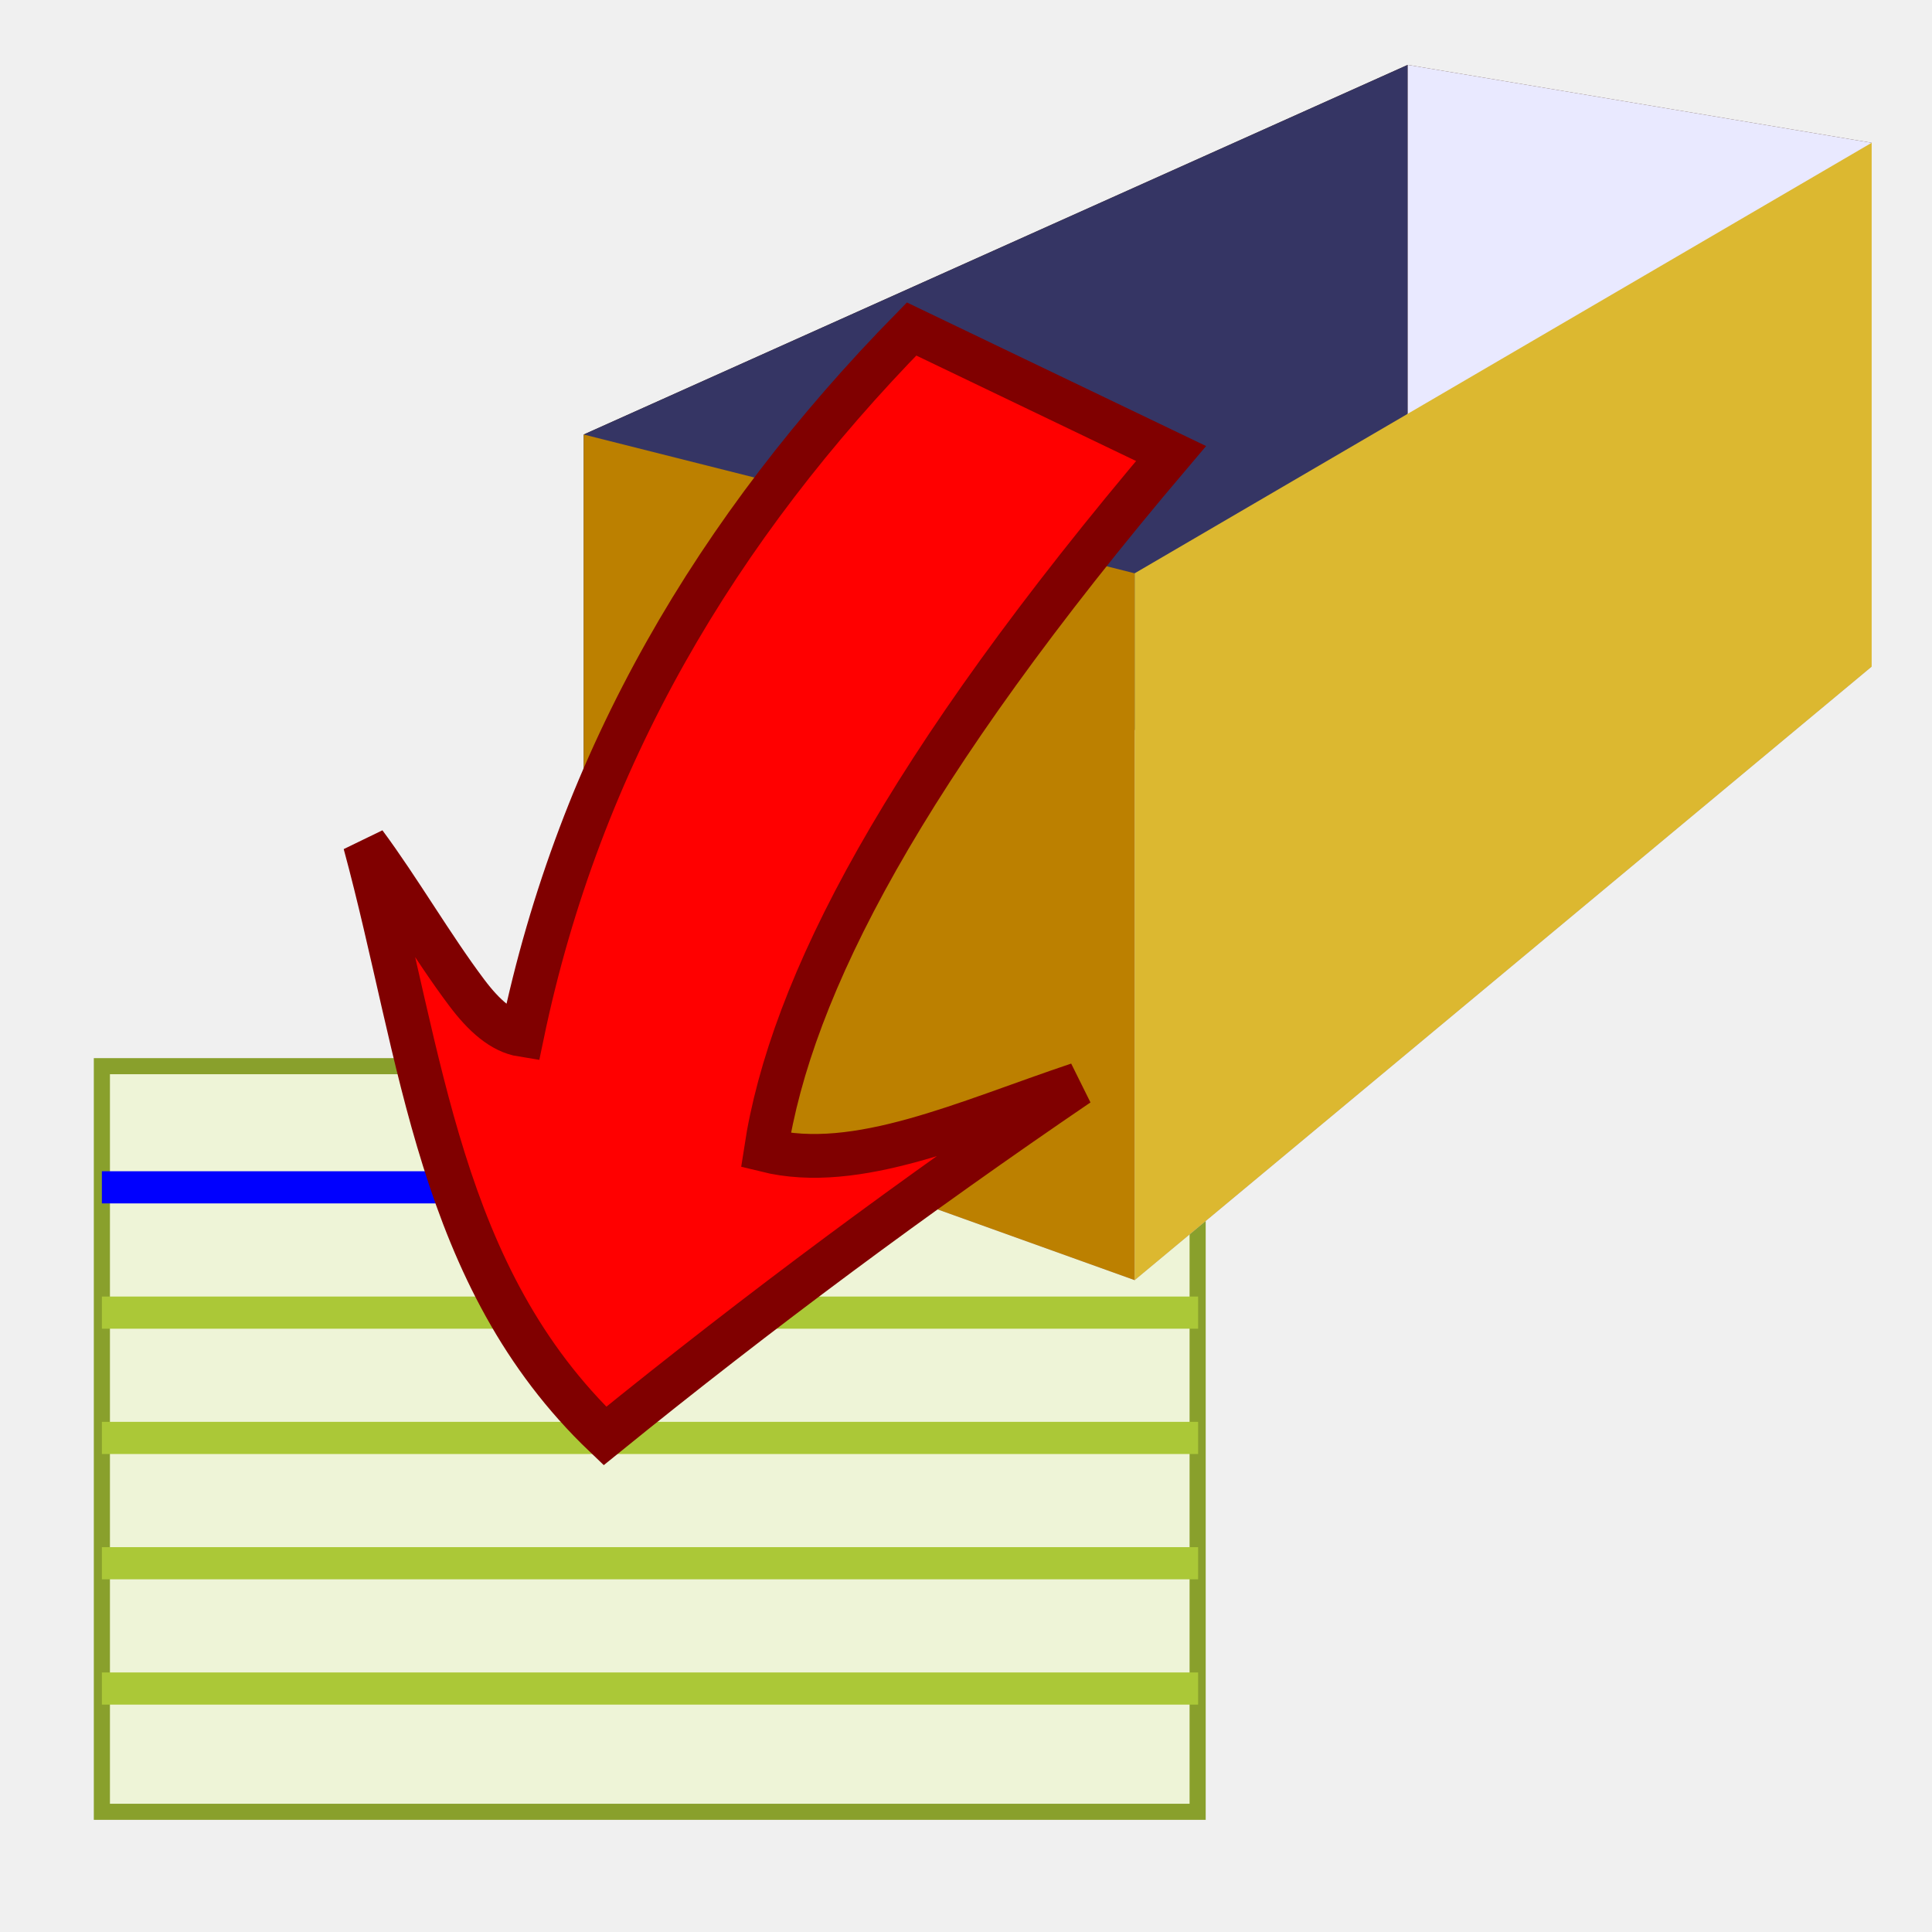
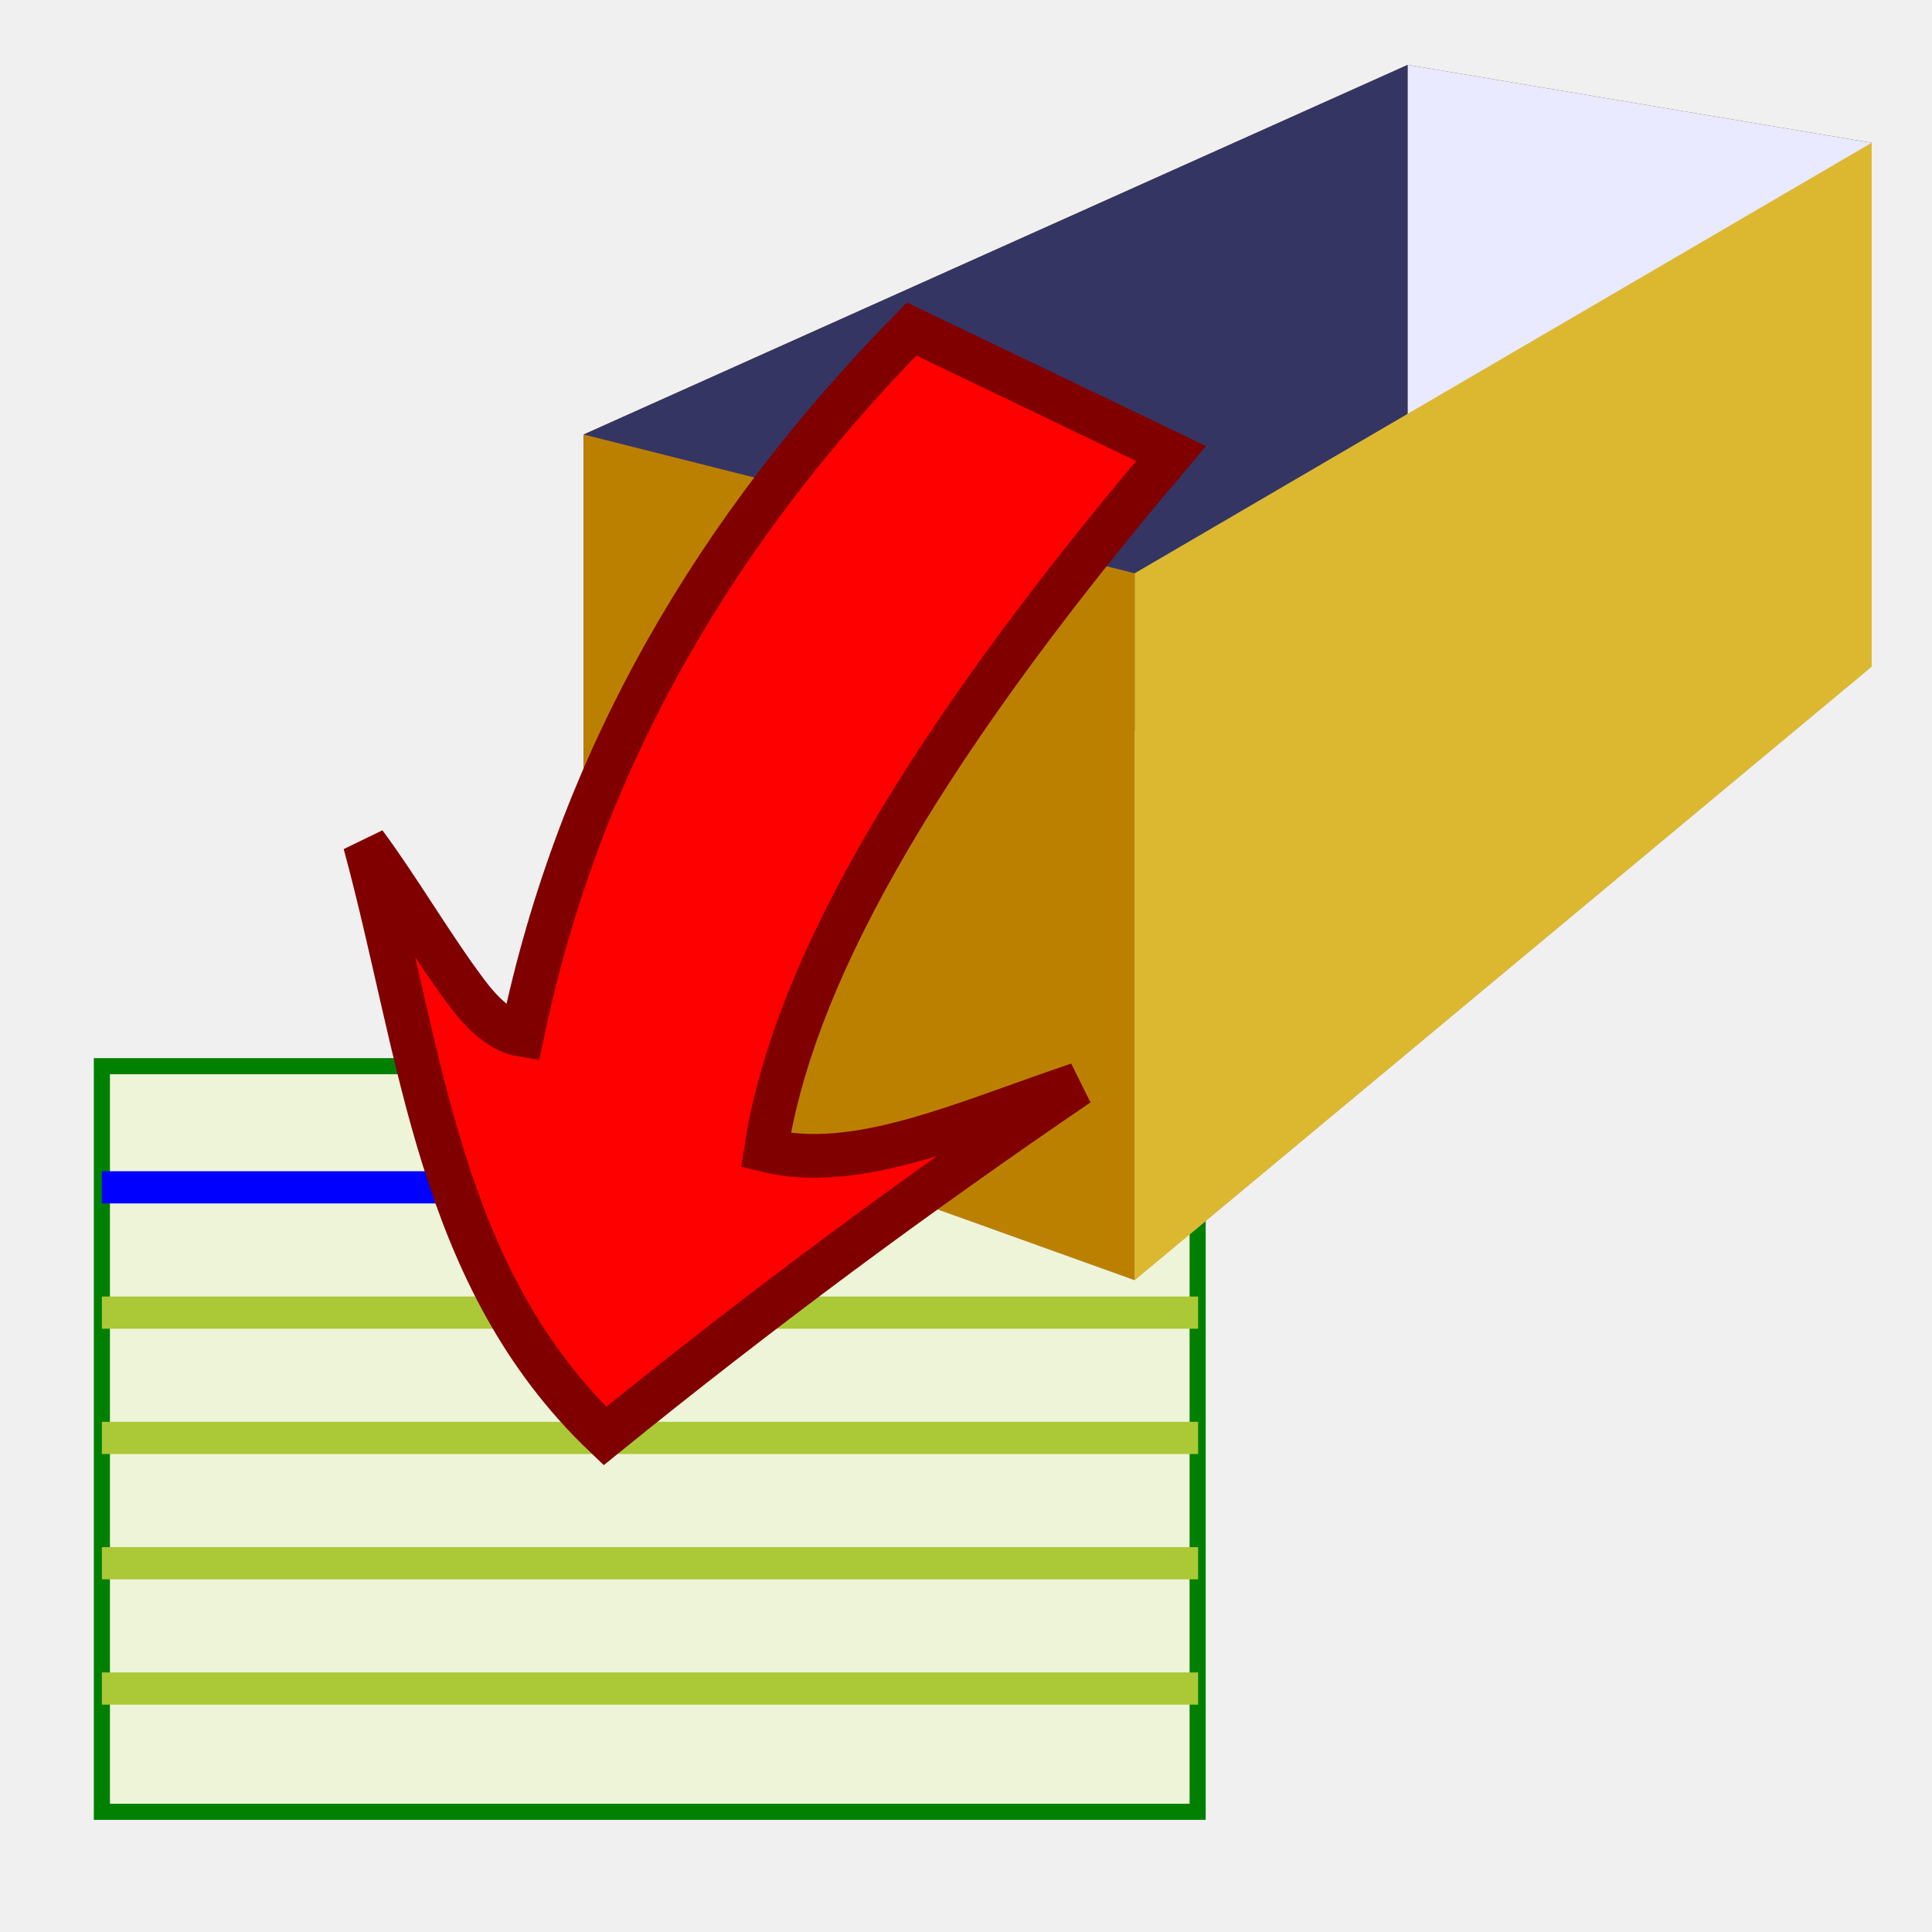
<svg xmlns="http://www.w3.org/2000/svg" xmlns:xlink="http://www.w3.org/1999/xlink" id="svg13154" viewBox="0 0 300 300" version="1.1" width="300" height="300" xml:space="preserve">
  <defs id="defs67">
    <linearGradient id="linearGradient5060">
      <stop style="stop-color:black;stop-opacity:1;" offset="0" id="stop5062" />
      <stop style="stop-color:black;stop-opacity:0;" offset="1" id="stop5064" />
    </linearGradient>
    <linearGradient id="linearGradient5048">
      <stop style="stop-color:black;stop-opacity:0;" offset="0" id="stop5050" />
      <stop id="stop5056" offset="0.5" style="stop-color:black;stop-opacity:1;" />
      <stop style="stop-color:black;stop-opacity:0;" offset="1" id="stop5052" />
    </linearGradient>
    <linearGradient id="linearGradient2555">
      <stop id="stop2557" offset="0" style="stop-color:#ffffff;stop-opacity:1;" />
      <stop style="stop-color:#e6e6e6;stop-opacity:1;" offset="0.5" id="stop2561" />
      <stop id="stop2563" offset="0.75" style="stop-color:#ffffff;stop-opacity:1;" />
      <stop style="stop-color:#e1e1e1;stop-opacity:1;" offset="0.842" id="stop2565" />
      <stop id="stop2559" offset="1" style="stop-color:#ffffff;stop-opacity:1;" />
    </linearGradient>
    <linearGradient id="linearGradient4274">
      <stop style="stop-color:#ffffff;stop-opacity:0.255;" offset="0" id="stop4276" />
      <stop style="stop-color:#ffffff;stop-opacity:1;" offset="1" id="stop4278" />
    </linearGradient>
    <linearGradient id="linearGradient4244">
      <stop id="stop4246" offset="0" style="stop-color:#e4e4e4;stop-opacity:1;" />
      <stop id="stop4248" offset="1" style="stop-color:#d3d3d3;stop-opacity:1;" />
    </linearGradient>
    <linearGradient id="linearGradient4228">
      <stop id="stop4230" offset="0" style="stop-color:#bbbbbb;stop-opacity:1;" />
      <stop id="stop4232" offset="1" style="stop-color:#9f9f9f;stop-opacity:1;" />
    </linearGradient>
    <linearGradient id="linearGradient4184">
      <stop id="stop4186" offset="0" style="stop-color:#838383;stop-opacity:1;" />
      <stop id="stop4188" offset="1" style="stop-color:#bbbbbb;stop-opacity:0;" />
    </linearGradient>
    <radialGradient gradientUnits="userSpaceOnUse" gradientTransform="matrix(1,0,0,0.651032,-2.885063e-16,9.455693)" r="23.555" fy="27.096" fx="23.202" cy="27.096" cx="23.202" id="radialGradient4270" xlink:href="#linearGradient5060" />
    <radialGradient gradientUnits="userSpaceOnUse" gradientTransform="matrix(1,0,0,0.651032,-2.885063e-16,9.455693)" r="23.555" fy="27.096" fx="23.202" cy="27.096" cx="23.202" id="radialGradient4270-2" xlink:href="#linearGradient5060" />
  </defs>
  <g id="layer1" transform="translate(-20.06201,-408.5653)">
-     <g id="g1121" transform="matrix(0.6457819,0,0,0.6442663,11.13326,272.1461)" style="stroke-width:1.55">
-       <rect id="rect12728" style="fill:#eef4d7;stroke:#89a02c;stroke-width:3.876;stroke-dasharray:none" height="179.71" width="263.478" y="468.71" x="38.323" />
-       <path id="path12730" d="M 38.323,497.91 H 301.916" style="fill:#eef4d7;stroke:#0000ff;stroke-width:7.752;stroke-dasharray:none" />
-       <path id="path12734" d="M 38.323,528.11 H 301.916" style="fill:#eef4d7;stroke:#abc837;stroke-width:7.752;stroke-dasharray:none" />
-       <path id="path12738" d="M 38.323,558.31 H 301.916" style="fill:#eef4d7;stroke:#abc837;stroke-width:7.752;stroke-dasharray:none" />
-       <path id="path12742" d="M 38.323,588.51 H 301.916" style="fill:#eef4d7;stroke:#abc837;stroke-width:7.752;stroke-dasharray:none" />
-       <path id="path12746" d="M 38.323,618.71 H 301.916" style="fill:#eef4d7;stroke:#abc837;stroke-width:7.752;stroke-dasharray:none" />
-     </g>
+     <rect id="rect12728" style="fill:#eef4d7;stroke:#008000;stroke-width:2.5;stroke-dasharray:none" height="115.781" width="170.15" y="574.12" x="35.881" />
+     <path id="path12730" d="M 35.881,592.933 H 206.105" style="fill:#eef4d7;stroke:#0000ff;stroke-width:5;stroke-dasharray:none" />
+     <path id="path12734" d="M 35.881,612.39 H 206.105" style="fill:#eef4d7;stroke:#abc837;stroke-width:5;stroke-dasharray:none" />
+     <path id="path12738" d="M 35.881,631.847 H 206.105" style="fill:#eef4d7;stroke:#abc837;stroke-width:5;stroke-dasharray:none" />
+     <path id="path12742" d="M 35.881,651.303 H 206.105" style="fill:#eef4d7;stroke:#abc837;stroke-width:5;stroke-dasharray:none" />
+     <path id="path12746" d="M 35.881,670.76 H 206.105" style="fill:#eef4d7;stroke:#abc837;stroke-width:5;stroke-dasharray:none" />
    <g id="g2019">
      <g id="g1113" transform="matrix(0.3731332,0,0,0.4001637,-36.17946,199.8901)" style="stroke-width:2.588">
        <path d="M 393.628,690.083 622.914,743.942 929.623,576.88 736.557,546.648 Z" style="fill:#502d16;fill-opacity:1;fill-rule:evenodd;stroke:none;stroke-width:5.223" id="path3082" />
        <path d="M 393.628,941.47 622.914,1018.216 929.623,780.145 736.557,737.064 Z" style="fill:#afafde;fill-opacity:1;fill-rule:evenodd;stroke:none;stroke-width:5.223" id="path3076" />
        <path d="M 393.628,690.083 V 941.47 L 736.557,737.064 V 546.648 Z" style="fill:#353564;fill-opacity:1;fill-rule:evenodd;stroke:none;stroke-width:5.223" id="path3078" />
        <path d="m 736.557,546.648 193.066,30.232 V 780.145 L 736.557,737.064 Z" style="fill:#e9e9ff;fill-opacity:1;fill-rule:evenodd;stroke:none;stroke-width:5.223" id="path3080" />
        <rect transform="matrix(0.7864161,-0.617697,0.6655961,0.7463122,0,0)" y="1188.698" x="70.826" height="35.951" width="42.035" id="rect3243" style="fill:#ffffff;fill-opacity:0;fill-rule:nonzero;stroke:none;stroke-width:5.228" />
        <path d="m 393.628,690.083 229.286,53.858 V 1018.216 L 393.628,941.47 Z" style="fill:#bc8000;fill-opacity:1;fill-rule:evenodd;stroke:none;stroke-width:5.223" id="path3086" />
        <path d="M 622.914,743.942 V 1018.216 L 929.623,780.145 V 576.88 Z" style="fill:#dcb830;fill-opacity:1;fill-rule:evenodd;stroke:none;stroke-width:5.223" id="path3084" />
      </g>
    </g>
    <g id="g3260" transform="rotate(180,207.813,481.253)" style="fill:#ff0000;stroke:#800000">
      <path id="path3256" style="fill:#ff0000;fill-rule:evenodd;stroke:#800000;stroke-width:6.8" d="m 213.724,483.519 c 41.635,-49.06 59.057,-82.898 62.917,-108.196 -14.159,-3.502 -30.884,4.332 -48.491,10.242 25.107,-17.096 49.424,-35.102 73.478,-54.604 25.913,24.705 28.314,58.989 37.283,92.025 -5.31,-7.16 -10.495,-16.109 -15.819,-23.185 -2.666,-3.552 -5.482,-6.069 -8.606,-6.566 -8.956,43.053 -30.335,78.882 -60.471,109.619 z" />
    </g>
  </g>
</svg>
